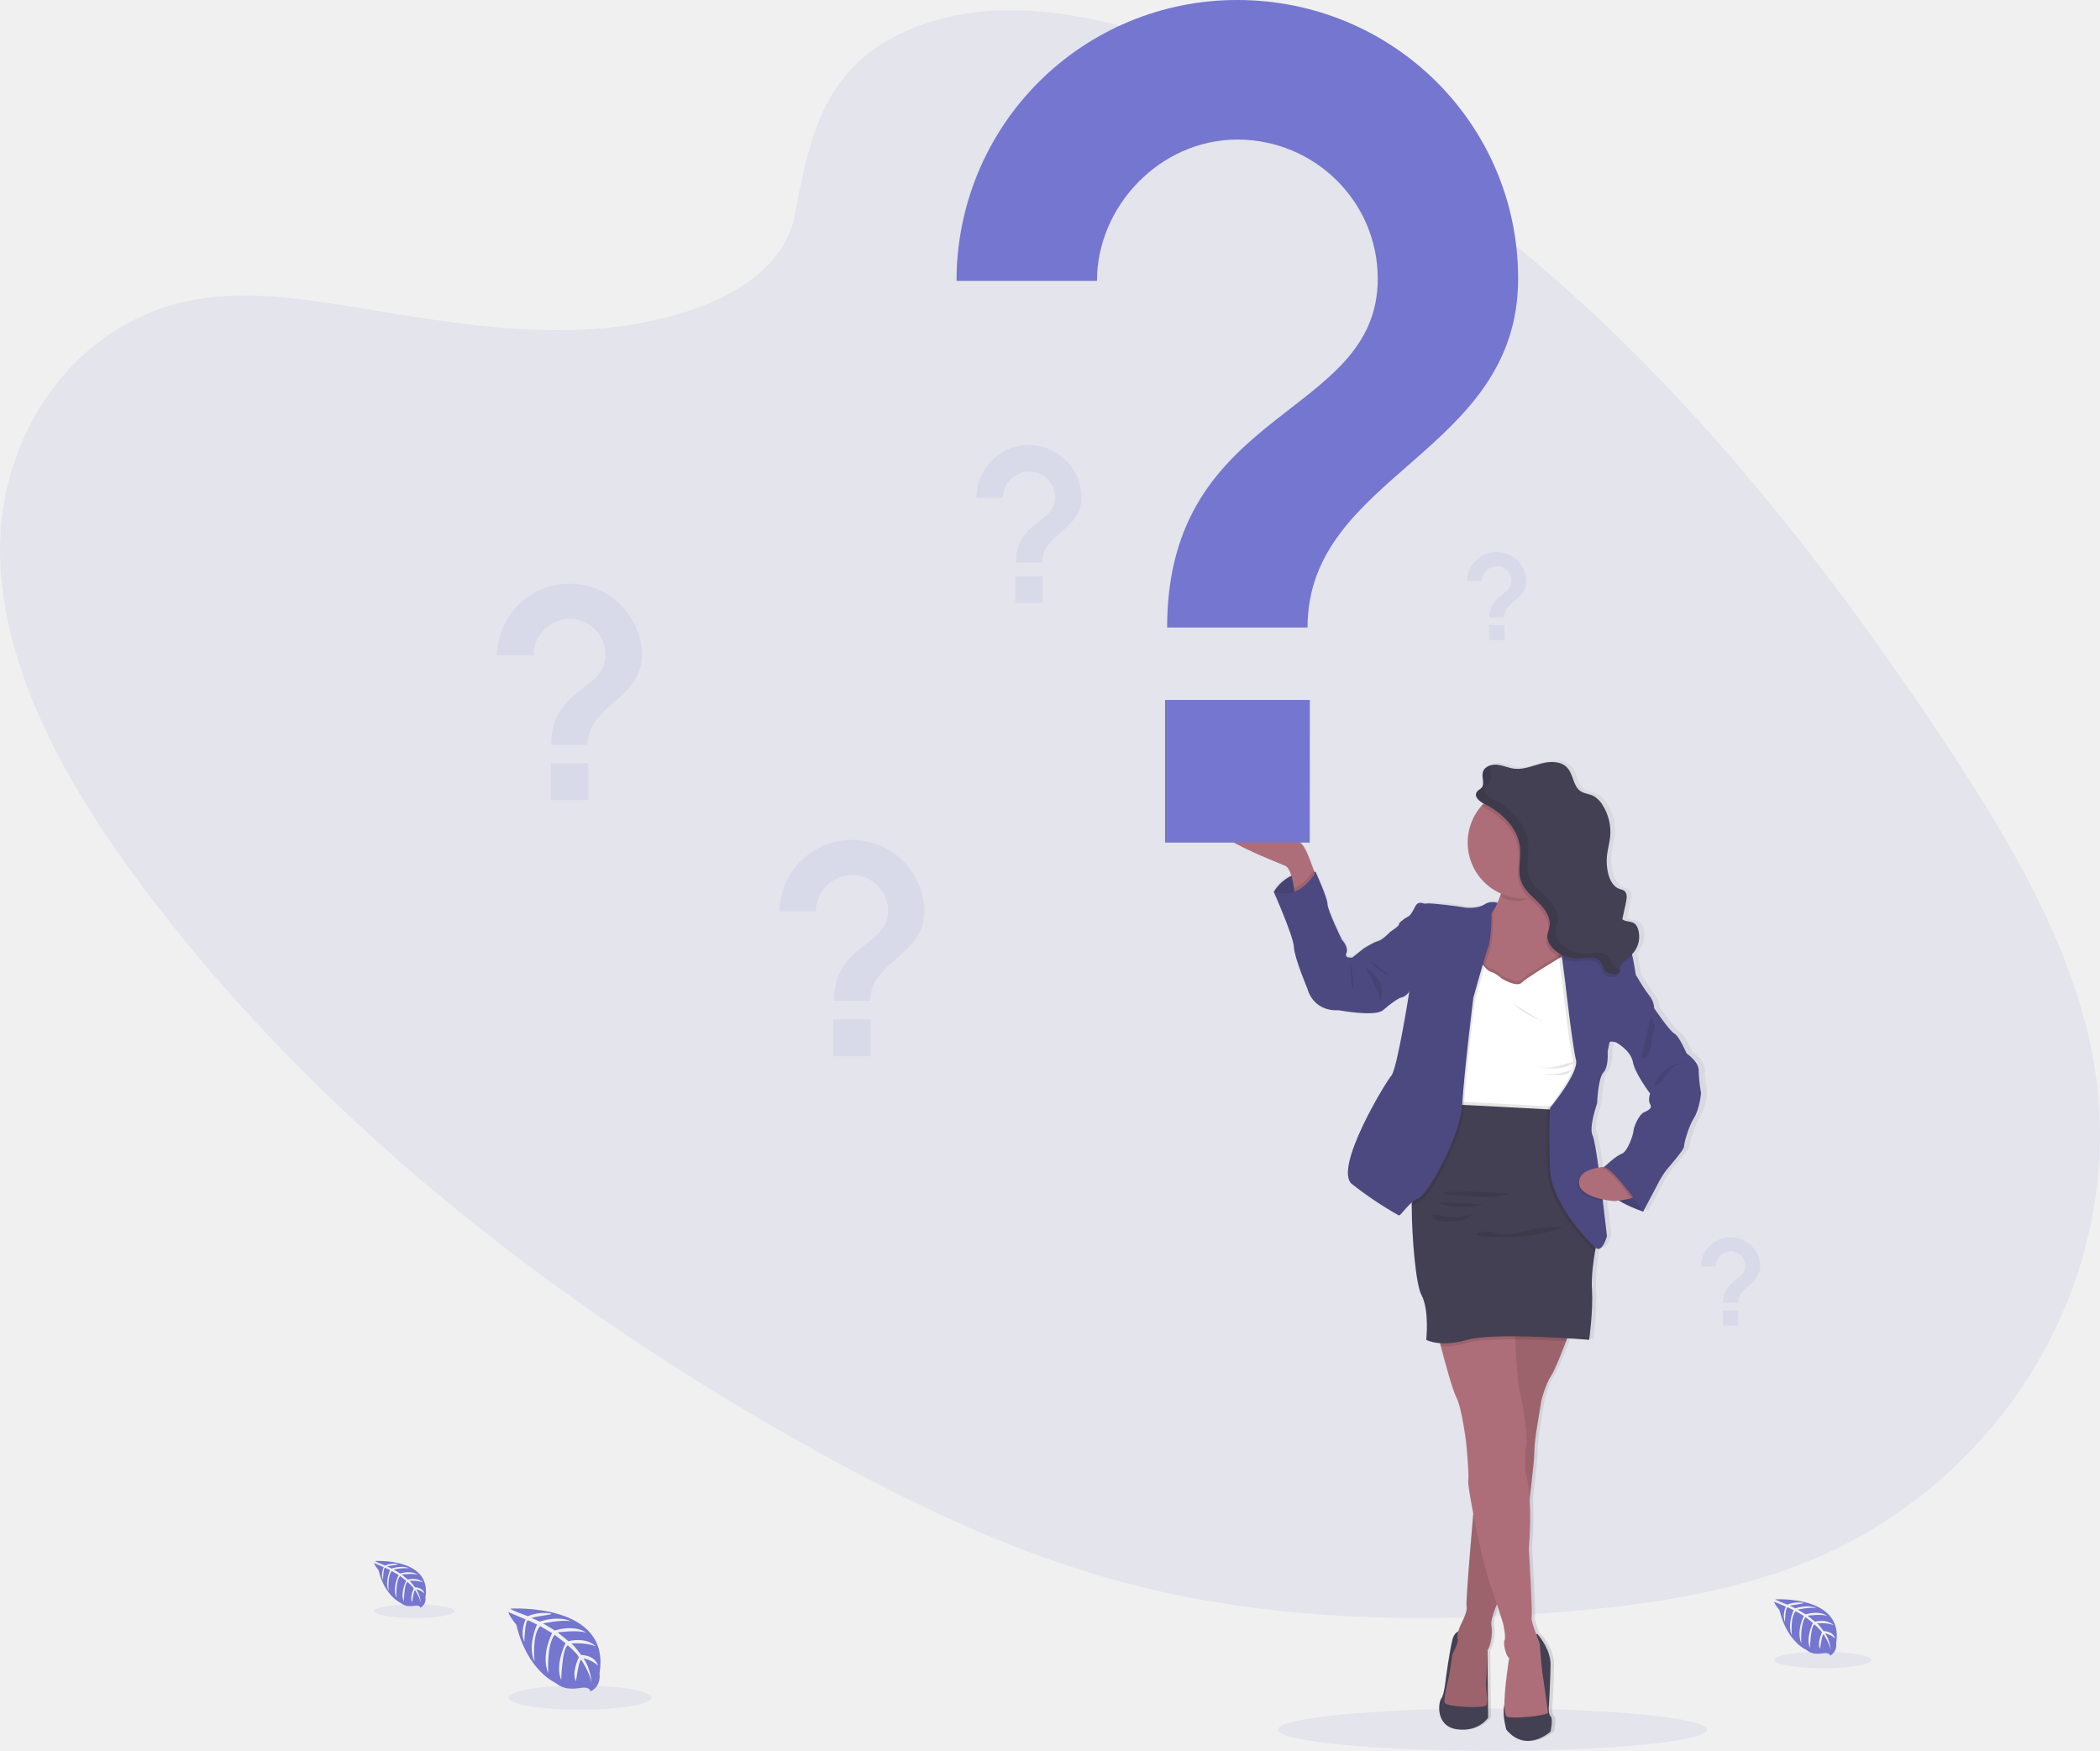
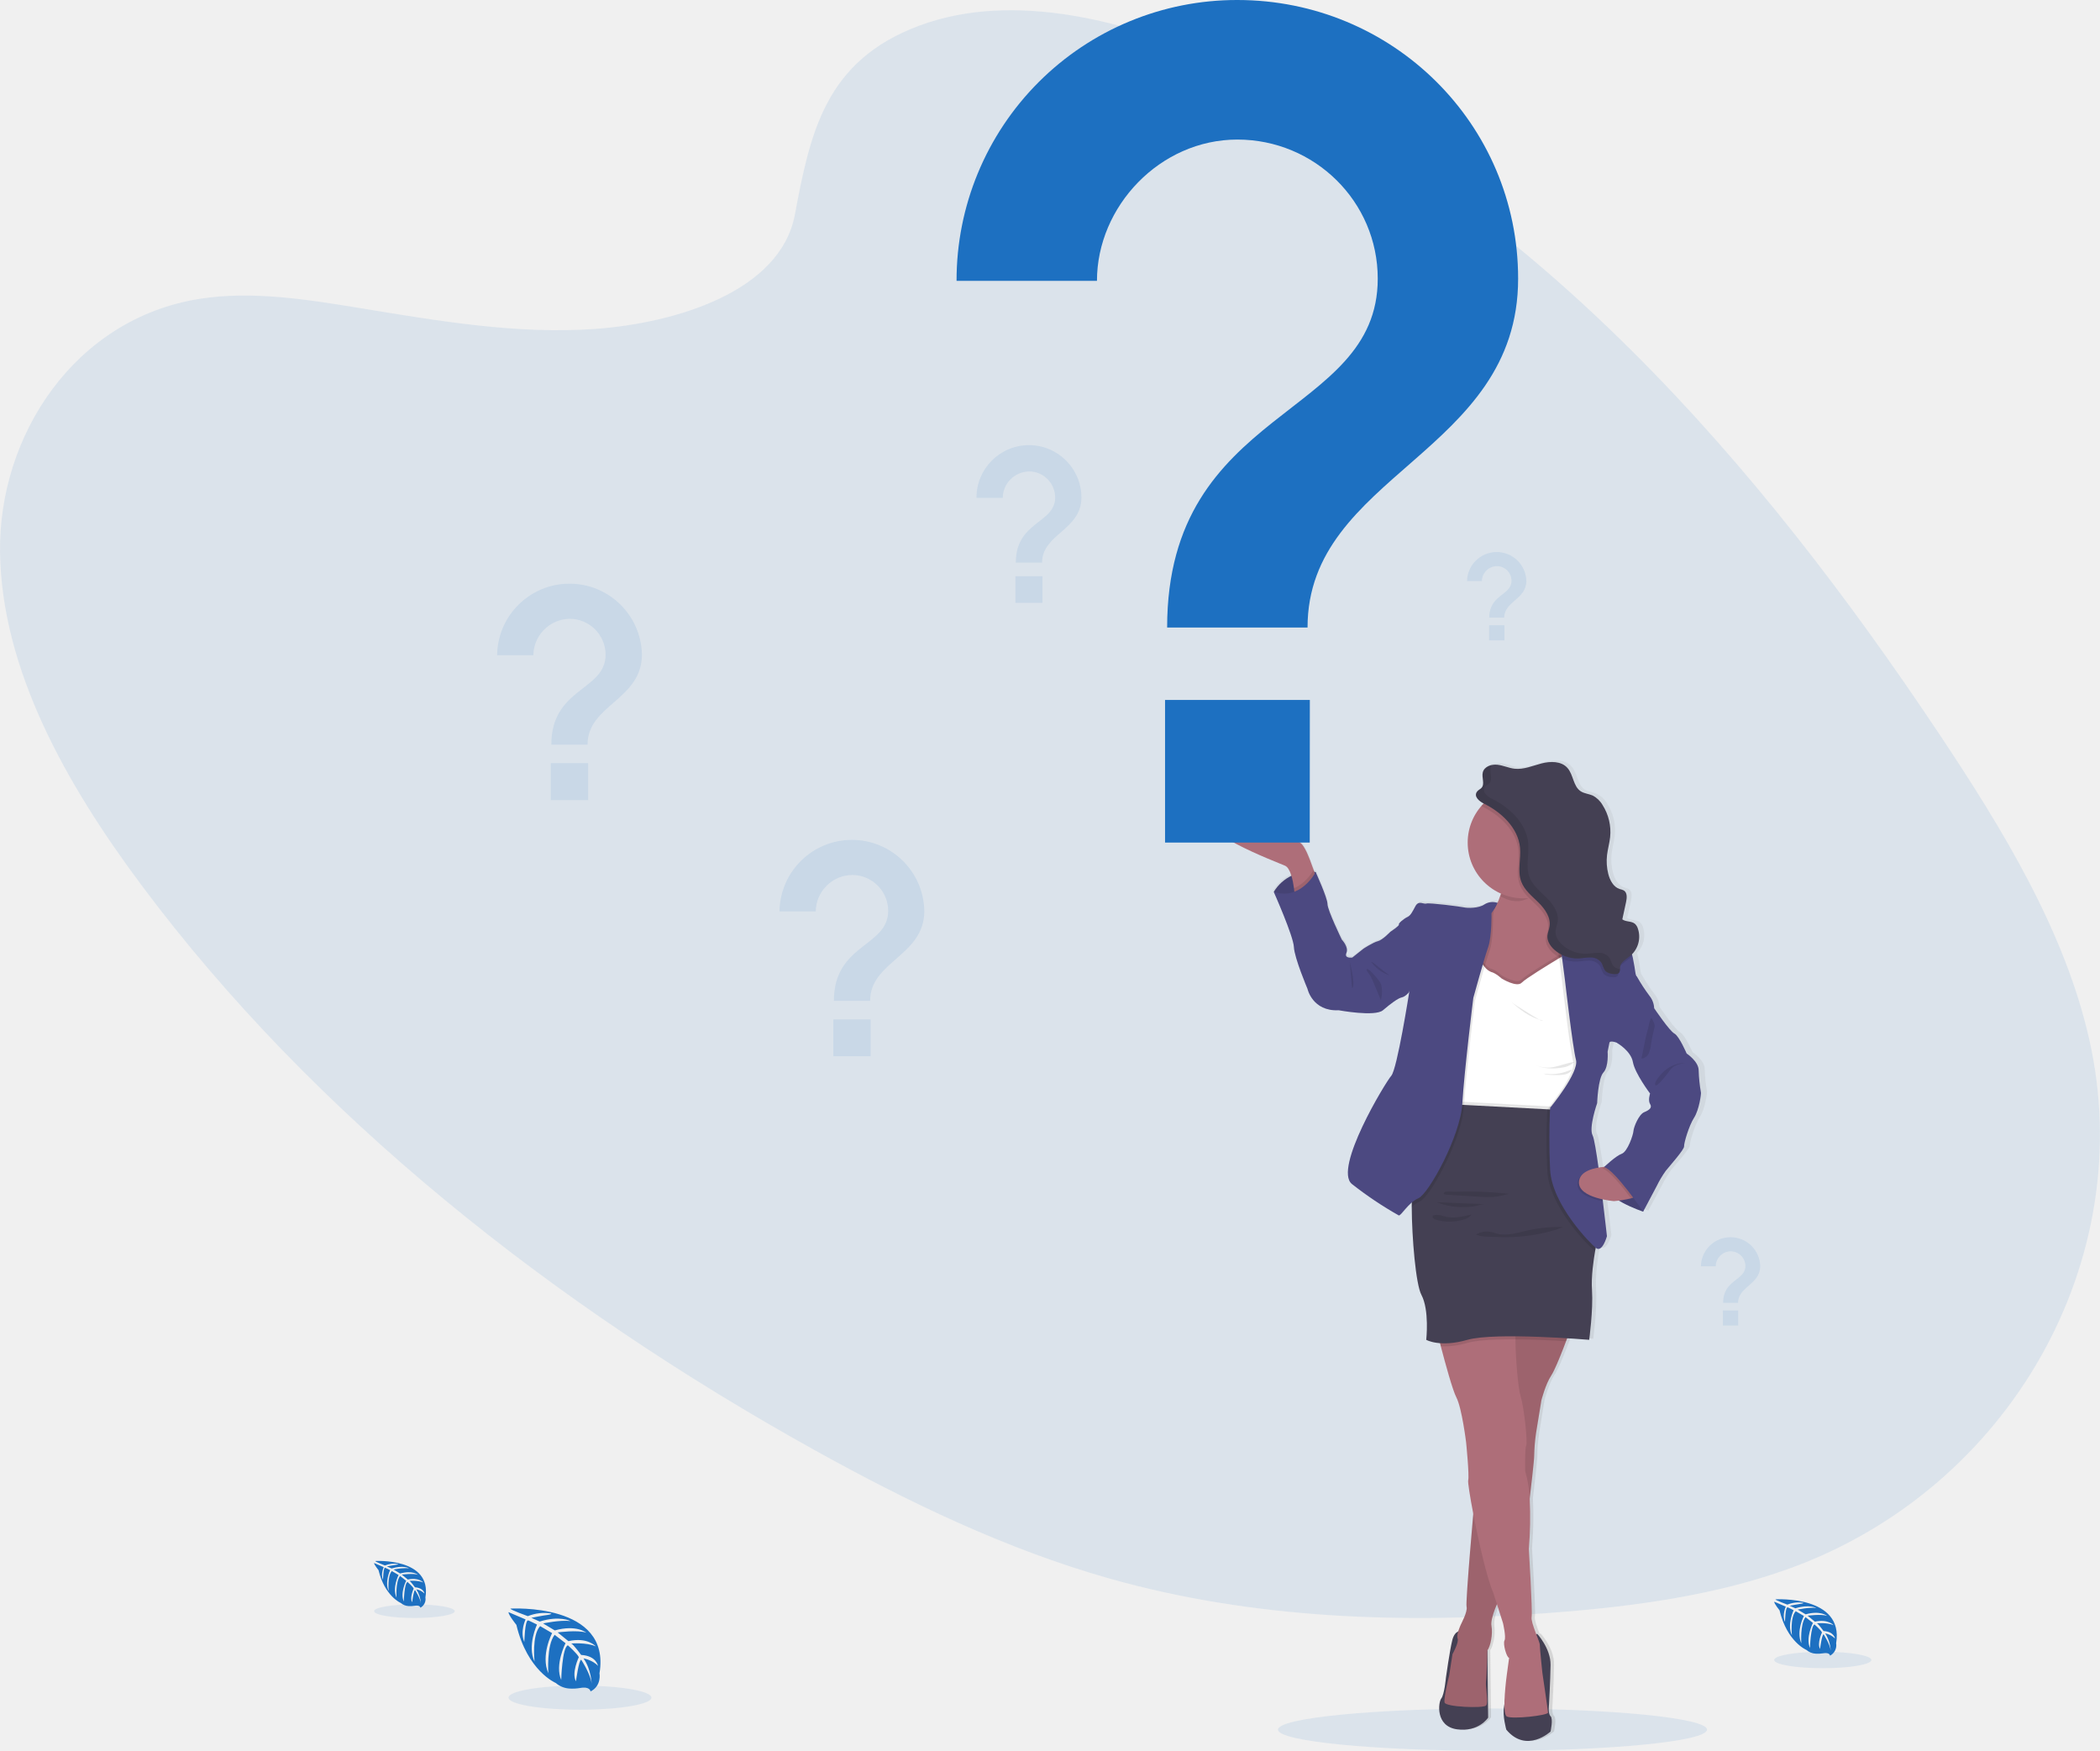
<svg xmlns="http://www.w3.org/2000/svg" id="869a981d-5394-490d-9104-6940aaebaf2b" data-name="Layer 1" width="1003.92" height="836.78" viewBox="0 0 1003.92 836.78">
  <defs>
    <linearGradient id="aaa84376-7da2-49a5-964f-b58018dda0eb" x1="795.24" y1="863.66" x2="795.24" y2="394.91" gradientUnits="userSpaceOnUse">
      <stop offset="0" stop-color="gray" stop-opacity="0.25" />
      <stop offset="0.54" stop-color="gray" stop-opacity="0.12" />
      <stop offset="1" stop-color="gray" stop-opacity="0.1" />
    </linearGradient>
  </defs>
-   <ellipse cx="713.5" cy="826.66" rx="102.56" ry="10.11" fill="#7476cf" opacity="0.1" />
-   <path d="M537.57,43.85c45.17-16.79,100.16-2.35,147.12,18.71C832.18,128.72,939.63,254.31,1025,382.26c30.91,46.33,60.27,94.7,71.89,146.42,23.66,105.27-38.05,214.25-143,252.44-35.69,13-74.9,18.33-114.17,21.3-69.83,5.29-142.13,3.19-211.4-16.4-49.4-14-96.13-36.52-140.95-61.4C362.2,655.1,247.89,564.82,165.58,454.54c-36.1-48.37-66.64-102.9-67.52-158.71s35.49-111.89,95.33-121.38c24.74-3.92,50.91.16,76.44,4.36,37.59,6.19,75.69,12.7,112.85,10C421.07,186,471,171,478,134.35,485.41,95,492.46,60.62,537.57,43.85Z" transform="translate(-98.04 -31.61)" fill="#7476cf" opacity="0.1" />
-   <path d="M342.06,800.42s48.26-2.91,42.57,30.91c0,0,1.13,6-4.29,8.69,0,0-.08-2.51-4.95-1.66a21.8,21.8,0,0,1-5.24.26,10.93,10.93,0,0,1-6.41-2.65h0s-13.57-5.6-18.84-27.78c0,0-3.91-4.83-3.75-6.08l8.14,3.48s-2.78,5.88-.59,10.76c0,0,.26-10.54,1.83-10.3.31.05,4.23,2,4.23,2s-4.79,10.23-1.18,17.67c0,0-1.37-12.61,2.67-16.93l5.74,3.35s-5.6,10.57-1.8,19.19c0,0-1-13.23,3-18.38l5.2,4s-5.26,10.42-2.05,17.58c0,0,.41-15.41,3.17-16.57,0,0,4.55,4,5.24,5.66,0,0-3.6,7.56-1.37,11.55,0,0,1.37-10.26,2.5-10.31,0,0,4.52,6.8,5,11.46,0,0-.2-6.93-3.91-12.11,0,0,4.38.75,6.94,3.59,0,0-.71-4.81-8.05-5.23,0,0-3.74-5.15-4.75-5.47,0,0,7.31-.61,11.74,1.36,0,0-3.9-4.54-13.08-2.48l-5.13-4.18s9.63-1.32,13.7.14c0,0-4.69-4-15.08-1.09l-5.58-3.34s8.2-1.77,13.09-1.13c0,0-5.16-2.78-14.73.23l-4-1.79s6-1.18,7.77-1.37,1.85-.67,1.85-.67a20.82,20.82,0,0,0-11.29,1.25S341.91,801,342.06,800.42Z" transform="translate(-98.04 -31.61)" fill="#7476cf" />
-   <ellipse cx="277.26" cy="811.36" rx="34.16" ry="5.77" fill="#7476cf" opacity="0.1" />
-   <path d="M277.41,777.67s27.21-1.64,24,17.43A4.63,4.63,0,0,1,299,800s-.05-1.41-2.79-.93a12.13,12.13,0,0,1-2.95.14,6.06,6.06,0,0,1-3.62-1.49h0S282,794.55,279,782.05c0,0-2.2-2.73-2.12-3.43l4.6,2s-1.57,3.32-.34,6.07c0,0,.15-5.95,1-5.81.18,0,2.39,1.15,2.39,1.15s-2.7,5.77-.66,10c0,0-.78-7.11,1.5-9.55l3.23,1.89s-3.15,6-1,10.82c0,0-.55-7.46,1.69-10.36l2.93,2.28s-3,5.87-1.15,9.91c0,0,.23-8.69,1.79-9.34,0,0,2.56,2.26,2.95,3.19,0,0-2,4.26-.77,6.51,0,0,.77-5.78,1.41-5.81,0,0,2.55,3.83,2.81,6.46a14,14,0,0,0-2.2-6.83,7.63,7.63,0,0,1,3.91,2s-.39-2.71-4.54-2.95c0,0-2.11-2.91-2.67-3.08,0,0,4.12-.35,6.62.76,0,0-2.2-2.56-7.38-1.4l-2.89-2.36s5.43-.74,7.73.08c0,0-2.65-2.26-8.51-.61l-3.14-1.89a28.57,28.57,0,0,1,7.37-.63s-2.9-1.57-8.3.13l-2.25-1s3.39-.67,4.38-.77,1.05-.38,1.05-.38a11.79,11.79,0,0,0-6.37.71S277.33,778,277.41,777.67Z" transform="translate(-98.04 -31.61)" fill="#7476cf" />
-   <ellipse cx="198.11" cy="770.04" rx="19.26" ry="3.26" fill="#7476cf" opacity="0.1" />
-   <path d="M946.82,796s32.85-2,29,21a5.64,5.64,0,0,1-2.92,5.92s-.06-1.71-3.37-1.13a14.81,14.81,0,0,1-3.57.17,7.35,7.35,0,0,1-4.36-1.8h0s-9.24-3.81-12.83-18.91c0,0-2.66-3.29-2.55-4.13l5.54,2.36s-1.89,4-.4,7.33c0,0,.18-7.18,1.24-7,.22,0,2.88,1.38,2.88,1.38s-3.26,7-.8,12c0,0-.93-8.58,1.82-11.52l3.9,2.27s-3.81,7.2-1.22,13.07c0,0-.67-9,2-12.51l3.54,2.76s-3.58,7.09-1.4,12c0,0,.29-10.48,2.17-11.28,0,0,3.09,2.73,3.56,3.85,0,0-2.45,5.15-.93,7.87,0,0,.93-7,1.7-7,0,0,3.08,4.63,3.4,7.8a16.81,16.81,0,0,0-2.65-8.24,9.29,9.29,0,0,1,4.72,2.44s-.48-3.27-5.49-3.56c0,0-2.54-3.51-3.22-3.72,0,0,5-.42,8,.92,0,0-2.66-3.08-8.91-1.68l-3.49-2.85s6.55-.9,9.33.09c0,0-3.2-2.73-10.27-.74l-3.8-2.27s5.58-1.2,8.91-.77c0,0-3.51-1.89-10,.16l-2.72-1.22s4.09-.81,5.29-.93,1.26-.46,1.26-.46a14.2,14.2,0,0,0-7.68.85S946.72,796.38,946.82,796Z" transform="translate(-98.04 -31.61)" fill="#7476cf" />
-   <ellipse cx="871.4" cy="793.36" rx="23.25" ry="3.93" fill="#7476cf" opacity="0.1" />
+   <ellipse cx="713.5" cy="826.66" rx="102.56" ry="10.11" fill="#1d70c1" opacity="0.1" />
+   <path d="M537.57,43.85c45.17-16.79,100.16-2.35,147.12,18.71C832.18,128.72,939.63,254.31,1025,382.26c30.91,46.33,60.27,94.7,71.89,146.42,23.66,105.27-38.05,214.25-143,252.44-35.69,13-74.9,18.33-114.17,21.3-69.83,5.29-142.13,3.19-211.4-16.4-49.4-14-96.13-36.52-140.95-61.4C362.2,655.1,247.89,564.82,165.58,454.54c-36.1-48.37-66.64-102.9-67.52-158.71s35.49-111.89,95.33-121.38c24.74-3.92,50.91.16,76.44,4.36,37.59,6.19,75.69,12.7,112.85,10C421.07,186,471,171,478,134.35,485.41,95,492.46,60.62,537.57,43.85Z" transform="translate(-98.04 -31.61)" fill="#1d70c1" opacity="0.1" />
+   <path d="M342.06,800.42s48.26-2.91,42.57,30.91c0,0,1.13,6-4.29,8.69,0,0-.08-2.51-4.95-1.66a21.8,21.8,0,0,1-5.24.26,10.93,10.93,0,0,1-6.41-2.65h0s-13.57-5.6-18.84-27.78c0,0-3.91-4.83-3.75-6.08l8.14,3.48s-2.78,5.88-.59,10.76c0,0,.26-10.54,1.83-10.3.31.05,4.23,2,4.23,2s-4.79,10.23-1.18,17.67c0,0-1.37-12.61,2.67-16.93l5.74,3.35s-5.6,10.57-1.8,19.19c0,0-1-13.23,3-18.38l5.2,4s-5.26,10.42-2.05,17.58c0,0,.41-15.41,3.17-16.57,0,0,4.55,4,5.24,5.66,0,0-3.6,7.56-1.37,11.55,0,0,1.37-10.26,2.5-10.31,0,0,4.52,6.8,5,11.46,0,0-.2-6.93-3.91-12.11,0,0,4.38.75,6.94,3.59,0,0-.71-4.81-8.05-5.23,0,0-3.74-5.15-4.75-5.47,0,0,7.31-.61,11.74,1.36,0,0-3.9-4.54-13.08-2.48l-5.13-4.18s9.63-1.32,13.7.14c0,0-4.69-4-15.08-1.09l-5.58-3.34s8.2-1.77,13.09-1.13c0,0-5.16-2.78-14.73.23l-4-1.79s6-1.18,7.77-1.37,1.85-.67,1.85-.67a20.82,20.82,0,0,0-11.29,1.25S341.91,801,342.06,800.42Z" transform="translate(-98.04 -31.61)" fill="#1d70c1" />
+   <ellipse cx="277.26" cy="811.36" rx="34.16" ry="5.77" fill="#1d70c1" opacity="0.1" />
+   <path d="M277.41,777.67s27.21-1.64,24,17.43A4.63,4.63,0,0,1,299,800s-.05-1.41-2.79-.93a12.13,12.13,0,0,1-2.95.14,6.06,6.06,0,0,1-3.62-1.49h0S282,794.55,279,782.05c0,0-2.2-2.73-2.12-3.43l4.6,2s-1.57,3.32-.34,6.07c0,0,.15-5.95,1-5.81.18,0,2.39,1.15,2.39,1.15s-2.7,5.77-.66,10c0,0-.78-7.11,1.5-9.55l3.23,1.89s-3.15,6-1,10.82c0,0-.55-7.46,1.69-10.36l2.93,2.28s-3,5.87-1.15,9.91c0,0,.23-8.69,1.79-9.34,0,0,2.56,2.26,2.95,3.19,0,0-2,4.26-.77,6.51,0,0,.77-5.78,1.41-5.81,0,0,2.55,3.83,2.81,6.46a14,14,0,0,0-2.2-6.83,7.63,7.63,0,0,1,3.91,2s-.39-2.71-4.54-2.95c0,0-2.11-2.91-2.67-3.08,0,0,4.12-.35,6.62.76,0,0-2.2-2.56-7.38-1.4l-2.89-2.36s5.43-.74,7.73.08c0,0-2.65-2.26-8.51-.61l-3.14-1.89a28.57,28.57,0,0,1,7.37-.63s-2.9-1.57-8.3.13l-2.25-1s3.39-.67,4.38-.77,1.05-.38,1.05-.38a11.79,11.79,0,0,0-6.37.71S277.33,778,277.41,777.67Z" transform="translate(-98.04 -31.61)" fill="#1d70c1" />
+   <ellipse cx="198.11" cy="770.04" rx="19.26" ry="3.26" fill="#1d70c1" opacity="0.1" />
+   <path d="M946.82,796s32.85-2,29,21a5.64,5.64,0,0,1-2.92,5.92s-.06-1.71-3.37-1.13a14.81,14.81,0,0,1-3.57.17,7.35,7.35,0,0,1-4.36-1.8h0s-9.24-3.81-12.83-18.91c0,0-2.66-3.29-2.55-4.13l5.54,2.36s-1.89,4-.4,7.33c0,0,.18-7.18,1.24-7,.22,0,2.88,1.38,2.88,1.38s-3.26,7-.8,12c0,0-.93-8.58,1.82-11.52l3.9,2.27s-3.81,7.2-1.22,13.07c0,0-.67-9,2-12.51l3.54,2.76s-3.58,7.09-1.4,12c0,0,.29-10.48,2.17-11.28,0,0,3.09,2.73,3.56,3.85,0,0-2.45,5.15-.93,7.87,0,0,.93-7,1.7-7,0,0,3.08,4.63,3.4,7.8a16.81,16.81,0,0,0-2.65-8.24,9.29,9.29,0,0,1,4.72,2.44s-.48-3.27-5.49-3.56c0,0-2.54-3.51-3.22-3.72,0,0,5-.42,8,.92,0,0-2.66-3.08-8.91-1.68l-3.49-2.85s6.55-.9,9.33.09c0,0-3.2-2.73-10.27-.74l-3.8-2.27s5.58-1.2,8.91-.77c0,0-3.51-1.89-10,.16l-2.72-1.22s4.09-.81,5.29-.93,1.26-.46,1.26-.46a14.2,14.2,0,0,0-7.68.85S946.72,796.38,946.82,796Z" transform="translate(-98.04 -31.61)" fill="#1d70c1" />
+   <ellipse cx="871.4" cy="793.36" rx="23.25" ry="3.93" fill="#1d70c1" opacity="0.1" />
  <path d="M914.09,553.23A71.34,71.34,0,0,1,913,542.57c0-4.29-5.83-8.09-5.83-8.09s-3.6-8.33-6-9.56-9.81-12.13-9.81-12.13a9.91,9.91,0,0,0-2.23-5.88,84.52,84.52,0,0,1-6.07-9.16,0,0,0,0,1,0,0c-1-1.22-.5-2.08-2-9.19-.08-.37-.17-.73-.28-1.07,0-.16-.1-.3-.16-.46a12,12,0,0,0,2.83-12.43,5,5,0,0,0-1.42-2.2c-1.69-1.38-4.39-.81-6.13-2.12l1.85-8.18c.44-2,.67-4.53-1.08-5.61a9.08,9.08,0,0,0-2.06-.69c-3-1-4.74-4.17-5.52-7.22a24.74,24.74,0,0,1-.6-9c.34-2.9,1.19-5.72,1.5-8.63a23.7,23.7,0,0,0-3.67-15.34,11.81,11.81,0,0,0-4.85-4.58c-1.85-.83-4-1-5.73-2-3.72-2.37-3.53-8-6.5-11.23s-8.23-3.22-12.56-2.11-8.64,3-13.08,2.53c-2.86-.32-5.54-1.62-8.41-1.92a8.86,8.86,0,0,0-2.46.11l0-.09c-2.12.38-4.07,1.56-4.57,3.57a5.45,5.45,0,0,0-.14,1.46c0,1.17.28,2.39.3,3.51a3.34,3.34,0,0,1-.81,2.47c-.57.61-1.41.93-2,1.56a2.5,2.5,0,0,0-.73,1.84c0,1.78,2.22,3.35,3.71,4.07l.06,0c-.4.4-.8.82-1.17,1.25a26.34,26.34,0,0,0-6.62,17.49A26.7,26.7,0,0,0,817,457.92l-.21.65a37.31,37.31,0,0,1-1.47,3.78,7.49,7.49,0,0,0-6.28.7c-2.86,2-8.45,1.84-9.94,1.47s-17-2.33-18.25-1.84-3.72-1.71-5.33,1.23-2.36,4.53-4,5.27-4.47,3.06-4.09,3.55-4.1,3.43-4.1,3.43-3.85,4-6.08,4.53-6.95,3.56-6.95,3.56l-5.47,4.28s-4.09.62-2.85-2.2-2.24-6.37-2.24-6.37-6.95-14.09-6.95-17-5.71-15.32-5.71-15.32l-.7-.07-.32-.91c-1.05-2.95-2.41-6.57-3.45-8.69-2-4.05-3.23-4.47-3.23-4.47s-24.08-18.08-39.72-12.57,28.55,21.93,32.52,23.65c1.39.6,2.39,2.54,3.09,4.81a20.58,20.58,0,0,0-8.55,7.69s9.56,21.19,9.81,26.46,6.58,20,6.58,20,2.36,10.91,15.14,10.29c0,0,17.63,3.24,21.48,0s7.32-5.78,9.19-6.15a7.25,7.25,0,0,0,3.47-2.45s-5.83,36.75-8.69,39.94S735.57,589.62,744.64,597A181.21,181.21,0,0,0,767.35,612c.77.38,3.08-3.47,6.38-6.2,0,.69,0,1.39,0,2.13.06,14.68,2,37,4.68,42,4,7.35,2.36,21.56,2.36,21.56a17,17,0,0,0,6.71,1.61c.12.48.26,1,.39,1.5,2.19,8.27,5.74,21.06,7.55,24.46,2.73,5.15,4.71,21.45,4.71,21.45s1.62,16,1,18.25c-.24.85.81,7.51,2.46,16h0c-1,11.49-2.9,33.64-3.22,41.65v0c0,.15,0,.3,0,.44v.14a2.44,2.44,0,0,1,0,.27c0,.18,0,.34,0,.49v0a7.48,7.48,0,0,0,.06,1.51,4.9,4.9,0,0,1-.17,2.28,39.82,39.82,0,0,1-2.69,6.42,30.57,30.57,0,0,0-1.2,3.1c-1,.44-2.22,1.51-2.9,4.12-1.24,4.78-3.1,18-3.1,18s-.75,8.09-2.23,9.93-3,13.35,7.57,14.82,15.14-5.6,15.14-5.6l-.37-32.08v-.06a4.86,4.86,0,0,0,.55-.87l0-.08c.07-.15.15-.31.22-.49l.09-.24.16-.39a.57.57,0,0,1,0-.14,21.2,21.2,0,0,0,.9-9.55l0-.16,0-.25c0-.08,0-.17,0-.25v-.5c0-.06,0-.13,0-.19q0-.32.06-.66s0-.08,0-.12l.06-.39,0-.17c0-.13,0-.26.08-.4a.44.44,0,0,1,0-.1c.1-.46.22-1,.35-1.44l0-.11.15-.48v0c.15-.51.32-1,.5-1.54l0-.1c0-.16.11-.32.17-.47l0-.06c.18-.49.37-1,.55-1.42l.05-.13.16-.4.05-.12.38-.89h0l2.93,9.05s1.62,6.74.75,8.33,1,8.21,2.23,8.33l-1.15,8.33a127.4,127.4,0,0,0-1.11,13.85c-.08.53-.16,1-.22,1.32-.8,4.27,1.12,10.89,1.12,10.89,9.8,11.59,21.48.9,21.48.9s1.36-6.13,0-7.35-.75-5.64-.75-5.64.62-10.91.74-18.87-6.51-15-6.51-15l-.37.33c-1.21-3.12-2.59-6.76-2.3-8.39.5-2.82-1.37-32.59-1.37-32.59a176.54,176.54,0,0,0,.44-24h0c.16-1.35.31-2.68.46-4,.75-6.4,1.36-11.87,1.6-14.74v0l0-.34c.06-.77.09-1.32.08-1.58,0-1,0-2.14.1-3.39.23-3.44.77-7.27.77-7.27l2.6-15.81s2-7.72,4.85-12l.34-.54v0c.11-.19.22-.4.34-.62l.05-.09c.11-.21.23-.43.34-.66l.05-.09c.4-.79.83-1.7,1.28-2.7,0-.08.07-.15.1-.23l.34-.76c0-.1.08-.2.13-.3s.21-.51.32-.76a2.88,2.88,0,0,0,.13-.31c.13-.3.27-.61.4-.93l.19-.46c.09-.23.19-.46.29-.69l.24-.61c.07-.15.13-.3.19-.45l.27-.69c0-.1.09-.21.13-.31.71-1.77,1.39-3.52,2-5.11h0c.19-.5.38-1,.55-1.44,6.36.39,10.68.74,10.68.74s2-14.33,1.36-23.76c-.42-6.44.78-14.54,1.57-19,.09-.49.17-.93.25-1.33l.17.14c3.11,2.45,5.34-5.64,5.34-5.64s-.84-7.55-2-16.7l-.12-.91a47,47,0,0,0,5.43.83s1-.09,2.37-.26A65.61,65.61,0,0,0,886,610.2L892.61,598a49.64,49.64,0,0,1,4.35-7.23c2-2.45,9.06-10.29,8.94-11.76s2.36-9.93,4.84-13.73S914.21,553.84,914.09,553.23Zm-27.56,9.31c-2.61,1.1-5.09,7.23-5.21,9.07s-2.86,9.92-5.71,10.9c-2.63.9-7.65,5.52-8.45,6.26-.82.07-1.75.18-2.72.34-1.09-7.73-2.17-14.13-2.86-15.42-2-3.68,2.19-15.44,2.19-15.44s.41-11.88,3-14.7,2-9.93,2-9.93.62-2.94.87-4.28,3.69,0,3.72,0h0s6.7,3.67,7.7,9.18,8.32,15.07,8.32,15.07-1.12,3.31,0,5S889.14,561.44,886.53,562.54Z" transform="translate(-98.04 -31.61)" fill="url(#aaa84376-7da2-49a5-964f-b58018dda0eb)" />
  <path d="M707,457.83A20,20,0,0,1,727,448.41v14.31h-8.69L711.51,461Z" transform="translate(-98.04 -31.61)" fill="#4c4981" />
  <path d="M707,457.83A20,20,0,0,1,727,448.41v14.31h-8.69L711.51,461Z" transform="translate(-98.04 -31.61)" opacity="0.1" />
  <path d="M727.65,452.2,717,459.66s-.09-1.49-.36-3.53c-.53-3.86-1.72-9.65-4.29-10.77-3.91-1.72-47.44-18.1-32-23.61s39.13,12.55,39.13,12.55,1.22.42,3.17,4.45c1,2.12,2.37,5.73,3.4,8.68C727,450.09,727.65,452.2,727.65,452.2Z" transform="translate(-98.04 -31.61)" fill="#ae6e79" />
  <polygon points="714.69 432.08 715.9 431.51 719.3 435.39 716.52 441.32 711.78 439.42 712.88 434.68 714.69 432.08" fill="#4c4981" />
  <path d="M796.62,811s-3.06-.36-4.28,4.41-3.06,18-3.06,18-.73,8.07-2.2,9.91-2.93,13.33,7.46,14.79,14.92-5.59,14.92-5.59l-.37-32.07Z" transform="translate(-98.04 -31.61)" fill="#444053" />
  <path d="M832.88,812.44s6.54,7,6.42,14.94-.74,18.83-.74,18.83-.6,4.41.74,5.63,0,7.34,0,7.34-11.5,10.67-21.16-.9c0,0-1.88-6.61-1.1-10.87S820,824,820,824Z" transform="translate(-98.04 -31.61)" fill="#444053" />
  <path d="M849.08,666.21s-6.6,18.46-9.42,22.74-4.76,12-4.76,12l-2.57,15.77a88,88,0,0,0-.86,10.64c.12,3.55-6.36,55.27-6.36,55.27l-10.27,13.09s-4.52,9.17-3.79,13-.49,9.91-2,11.74c0,0-.24,12-.61,14.67s1.35,10.28,0,11.62-19.32.74-19.81-1.47,2.2-12.84,2.2-12.84l1.59-10.27s3.18-5.62,2.45-7.46,1.34-6.11,1.46-6.48,3.43-6.36,2.82-8.68S803,747.89,803,747.89l12.59-88.41Z" transform="translate(-98.04 -31.61)" fill="#ae6e79" />
  <path d="M849.08,666.21s-1,2.78-2.37,6.43c-2.18,5.76-5.32,13.69-7.05,16.31-2.81,4.28-4.77,12-4.77,12l-2.57,15.78a88.68,88.68,0,0,0-.85,10.64c0,1.4-.94,10.33-2.14,20.62-1.85,15.73-4.22,34.65-4.22,34.65l-10.27,13.09s-.52,1-1.17,2.58c-1.29,3-3.11,7.87-2.62,10.38.73,3.79-.49,9.9-2,11.74,0,0-.25,12-.61,14.67s1.35,10.27,0,11.62-19.32.74-19.81-1.46,2.2-12.84,2.2-12.84l1.59-10.28s3.18-5.62,2.44-7.46,1.35-6.11,1.47-6.48,3.43-6.36,2.82-8.68c-.47-1.77,2-30.74,3.15-44.48.39-4.32.64-7.13.64-7.13l10.83-76.06.88-6.13.88-6.22Z" transform="translate(-98.04 -31.61)" opacity="0.1" />
  <path d="M838.08,850.12c.11,1.35-17.25,3.31-19.73,1.84s0-19.69,0-19.69l1.13-8.31c-1.21-.13-3.05-6.73-2.2-8.32s-.73-8.31-.73-8.31l-2.88-9-1.76-5.51c-2.86-6.31-7-24.31-9.57-37.75-1.62-8.44-2.65-15.09-2.42-15.94.61-2.2-1-18.22-1-18.22s-2-16.27-4.64-21.4c-1.79-3.4-5.28-16.17-7.44-24.41-1.1-4.23-1.86-7.27-1.86-7.27s18.48-1.55,29.69-2.09c5.15-.25,8.77-.28,8.35.14s-.53,2.66-.51,5.9c.05,8.39,1.22,23.15,2.46,27.12,1.71,5.5,3.42,22,2.69,23.6s-.49,12.23-.49,12.23A55,55,0,0,1,829.33,748a179.39,179.39,0,0,1-.42,23.89s1.83,29.72,1.34,32.53,3.91,11.62,3.91,13.33,1.22,13.33,1.22,13.33S838,848.78,838.08,850.12Z" transform="translate(-98.04 -31.61)" fill="#ae6e79" />
  <path d="M847.73,492.92l-2.1,2.27-1.37,1.48-8,8.6-20.67,2.33-11-2.94-2.72-.73s0-5.52.49-12.14c.7-8.49,2.37-18.8,6.36-21.61a15.89,15.89,0,0,0,4.65-5.89,33.18,33.18,0,0,0,2-4.94c.08-.22.14-.43.21-.65a55.22,55.22,0,0,0,1.94-9.07s2.64-1.46,6.31-3.16c9.57-4.47,26.1-10.64,20.35,3.16a54,54,0,0,0-2.16,6.2c-.09.31-.17.62-.24.92-1.92,7.68-.65,12.34.78,14.91h0a9.33,9.33,0,0,0,.83,1.27,6.67,6.67,0,0,0,1.39,1.41l2.38,15.11.2,1.25Z" transform="translate(-98.04 -31.61)" fill="#ae6e79" />
  <path d="M844.19,450.37c-1.09,2.62.53-2.14,0,0-4.36,3.1-14.63,11.93-20.4,11.93-3.9,0-5.07-.71-8.41-2.22a54.56,54.56,0,0,0,2.15-9.71S852.14,431.29,844.19,450.37Z" transform="translate(-98.04 -31.61)" opacity="0.1" />
  <path d="M853,434.3a26.68,26.68,0,0,1-23.87,26.51c-.92.09-1.85.15-2.79.15A26.66,26.66,0,1,1,853,434.3Z" transform="translate(-98.04 -31.61)" fill="#ae6e79" />
  <path d="M856.79,552.48l-3.8,9.91s-3.09.13-7.91.28c-16.27.52-52.12,1.18-53.72-3a10.63,10.63,0,0,1-.56-3.29c-.21-6.37,2.76-16.15,2.76-16.15s1.71-19.57,1.71-20.42-1.47-14.56-1.47-14.56l2.94-11,8.19-5.75s3.67,5.63,5.87,6.11,5.14,3.19,5.14,3.19,7.21,4.4,9.54,1.95,20.42-13.21,20.42-13.21l9.54,10.52Z" transform="translate(-98.04 -31.61)" opacity="0.1" />
  <path d="M856.79,554l-3.8,9.9s-3.09.14-7.91.29h-.47c-2.08.07-4.46.14-7,.19-12.93.3-30.74.38-40.05-1-3.5-.5-5.79-1.22-6.17-2.2a8.83,8.83,0,0,1-.44-1.82c-.06-.46-.1-1-.12-1.47-.21-6.37,2.76-16.15,2.76-16.15s1.71-19.57,1.71-20.42-1.47-14.56-1.47-14.56l2.94-11,5.63-3.94,2.56-1.8a38.37,38.37,0,0,0,2.81,3.7,7.48,7.48,0,0,0,3.06,2.41c2.21.49,5.14,3.19,5.14,3.19s7.21,4.4,9.54,1.95c1.77-1.87,12.77-8.6,17.85-11.67,1.56-.95,2.57-1.54,2.57-1.54l1.28,1.42,8.26,9.1Z" transform="translate(-98.04 -31.61)" fill="#fff" />
  <path d="M727.65,452.2,717,459.66s-.09-1.49-.36-3.53c5.26-2.22,8.46-7.13,9.38-8.7C727,450.09,727.65,452.2,727.65,452.2Z" transform="translate(-98.04 -31.61)" opacity="0.1" />
  <path d="M765.07,477.52l-2.32-.62s-3.8,4-6,4.53-6.84,3.54-6.84,3.54l-5.39,4.28s-4,.62-2.81-2.2-2.2-6.36-2.2-6.36-6.85-14.06-6.85-17S727,448.41,727,448.41s-7.1,13.82-20.06,9.42c0,0,9.42,21.15,9.66,26.41s6.48,19.93,6.48,19.93,2.33,10.89,14.92,10.28c0,0,17.37,3.23,21.16,0s7.21-5.77,9-6.14,3.42-2.44,3.42-2.44V491.33Z" transform="translate(-98.04 -31.61)" fill="#4c4981" />
  <path d="M743.3,491.33s3.06,11.38,1.1,12.6Z" transform="translate(-98.04 -31.61)" opacity="0.1" />
  <path d="M845.08,564.14c-16.27.52-52.12,1.17-53.72-3a10.63,10.63,0,0,1-.56-3.29l53.15,2.8Z" transform="translate(-98.04 -31.61)" opacity="0.1" />
  <path d="M849.08,666.21s-1,2.78-2.37,6.43c-6.75-.41-15.69-.84-24.18-.9-3,0-5.94,0-8.72.1-5.9.18-11,.66-14.25,1.58a37.79,37.79,0,0,1-12.7,1.64c-1.1-4.23-1.86-7.27-1.86-7.27s18.48-1.55,29.69-2.09l.88-6.22Z" transform="translate(-98.04 -31.61)" opacity="0.1" />
  <path d="M863.39,621.45l-2.08,4.4s-.29,1.31-.66,3.39c-.78,4.48-2,12.56-1.54,19,.61,9.42-1.35,23.72-1.35,23.72s-45-3.79-58.2,0-19.7,0-19.7,0,1.6-14.18-2.32-21.52c-2.67-5-4.55-27.32-4.61-42,0-6.77.34-11.9,1.19-12.94,2.69-3.3,14.18-36.32,14.18-36.32l2.62.14,7,.37,39.8,2.1,6.25.33.66,2Z" transform="translate(-98.04 -31.61)" fill="#444053" />
  <path d="M883.2,606.77l.37,3.92s-19.71-6.42-18.71-14.31,0-7,0-7l15.84,1.34Z" transform="translate(-98.04 -31.61)" fill="#4c4981" />
  <path d="M883.2,606.77l.37,3.92s-19.71-6.42-18.71-14.31,0-7,0-7l15.84,1.34Z" transform="translate(-98.04 -31.61)" opacity="0.1" />
  <path d="M756.45,494.49a17.56,17.56,0,0,0,6.94,3.61,4.52,4.52,0,0,1-2-1c-1.41-1-2.75-2.09-4.11-3.15-1.1-.86-2.47-2.29-3.82-2.64A21.06,21.06,0,0,0,756.45,494.49Z" transform="translate(-98.04 -31.61)" opacity="0.1" />
  <path d="M756.75,499.64a8.83,8.83,0,0,1,1.52,2.41,14.57,14.57,0,0,1-.11,7.57L755,502c-.55-1.3-1.1-2.6-1.76-3.84-.29-.53-2.11-2.74-1.9-3.2C751.9,493.66,756.16,498.91,756.75,499.64Z" transform="translate(-98.04 -31.61)" opacity="0.1" />
  <path d="M844.92,541.84a10.18,10.18,0,0,0,5.75-2.69c-3.25.41-6.33,1.69-9.53,2.36a14.16,14.16,0,0,1-8.88-.82C835.94,542.49,841,542.55,844.92,541.84Z" transform="translate(-98.04 -31.61)" opacity="0.1" />
  <path d="M835.73,519.45a2.23,2.23,0,0,1-1.65-.41q-3.66-2.1-7.22-4.38c-2.31-1.49-5.1-3-7.07-4.88C824.64,514.16,829.16,517.86,835.73,519.45Z" transform="translate(-98.04 -31.61)" opacity="0.1" />
  <path d="M842.51,545.39a15.22,15.22,0,0,0,3.82-.31,5.12,5.12,0,0,0,3.14-2.06,1.8,1.8,0,0,0-1.33.21,22.44,22.44,0,0,1-12.28,1.47C837.85,545.55,840.4,545.38,842.51,545.39Z" transform="translate(-98.04 -31.61)" opacity="0.1" />
  <path d="M819.35,602.17a40.11,40.11,0,0,1-7.81,1.53,47.19,47.19,0,0,1-6.18-.12l-10-.63-5-.32c-.59,0-3,0-1.81-1.19.6-.58,3.94-.21,4.8-.24q2.49-.08,5-.09c3.31,0,6.63,0,9.94.2C812,601.49,815.65,601.77,819.35,602.17Z" transform="translate(-98.04 -31.61)" opacity="0.1" />
  <path d="M807.76,607.12c-1.7-.07-3.89.94-5.64,1.16a37.53,37.53,0,0,1-5.9.23,32.9,32.9,0,0,1-11.37-2.32C792.48,606.58,800.13,606.81,807.76,607.12Z" transform="translate(-98.04 -31.61)" opacity="0.1" />
  <path d="M786.34,612.36a16.35,16.35,0,0,1,2.18.6c4.22,1.2,8.71.14,13-.92-1.07,1.61-3,2.3-4.93,2.74a22.86,22.86,0,0,1-9.6.35c-1-.2-3.51-.56-4-1.6C782.17,612,785.4,612.21,786.34,612.36Z" transform="translate(-98.04 -31.61)" opacity="0.1" />
  <path d="M810,620.25a32.61,32.61,0,0,1,3.74,1c4.75,1.18,9.68-.44,14.45-1.53a67.27,67.27,0,0,1,17.49-1.62c-1.05,0-2.72.92-3.75,1.23-1.35.41-2.72.79-4.09,1.13-2.69.66-5.42,1.2-8.17,1.59a84,84,0,0,1-16.77.73c-2.56-.14-7,.12-9.19-1.17A10.13,10.13,0,0,1,810,620.25Z" transform="translate(-98.04 -31.61)" opacity="0.1" />
  <path d="M811.79,469.43s.24,11.26-1.59,16.4c-.58,1.6-1.48,4.55-2.46,7.86-1.07,3.67-2.24,7.78-3.14,11s-1.5,5.38-1.5,5.38-4.13,33.64-5.2,49.67c0,.28,0,.57-.06.84-.06.9-.16,1.84-.31,2.81-2.38,15.92-16.11,40.47-20.72,42.43a13.72,13.72,0,0,0-3.88,2.67c0-6.77.34-11.9,1.19-12.94,2.69-3.3,14.18-36.32,14.18-36.32l2.62.14c-.06-.46-.1-1-.12-1.47-.21-6.37,2.76-16.15,2.76-16.15s1.71-19.57,1.71-20.42-1.47-14.56-1.47-14.56l2.94-11,5.63-3.94c.7-8.49,2.37-18.8,6.36-21.61a15.89,15.89,0,0,0,4.65-5.89c.79.11-.65-.59-.65-.59Z" transform="translate(-98.04 -31.61)" opacity="0.1" />
  <path d="M813.94,463.12a7.28,7.28,0,0,0-6.19.7c-2.82,2-8.32,1.83-9.79,1.47s-16.75-2.33-18-1.84-3.67-1.71-5.26,1.23-2.32,4.52-3.91,5.25-4.41,3.06-4,3.55-4,3.42-4,3.42l8.92,29s-5.75,36.68-8.56,39.86-27.76,44.39-18.83,51.73a177.72,177.72,0,0,0,22.38,15c1,.49,4.52-6.11,9.41-8.19s20.06-29.6,21-45.25,5.26-50.5,5.26-50.5,5.26-19.08,7.09-24.22,1.59-16.4,1.59-16.4Z" transform="translate(-98.04 -31.61)" fill="#4c4981" />
  <path d="M863.39,621.45l-2.08,4.4s-.29,1.31-.66,3.39a1.87,1.87,0,0,1-1-.45c-3.06-2.45-21-20.91-21.89-37.3-.63-12.09-.33-22.51-.13-27.15.06-1.46.12-2.34.12-2.53v0s13.94-16.88,12.35-22.86-5.26-38-5.26-38l-.54-4.2-.93-7.1-2.22-17.18,2.3.54a6.67,6.67,0,0,0,1.39,1.41l2.38,15.11,8.26,9.1,1.35,55.4-3.8,9.9s-3.09.14-7.91.29h-.47Z" transform="translate(-98.04 -31.61)" opacity="0.1" />
  <path d="M871.09,530s-3.42-1.35-3.66,0-.86,4.27-.86,4.27.61,7.1-2,9.91-3,14.67-3,14.67-4.12,11.74-2.17,15.41c.71,1.33,1.81,8,2.91,16,.7,5,1.39,10.49,2,15.51,1.11,9.12,1.94,16.67,1.94,16.67s-2.21,8.07-5.27,5.62-21-20.91-21.88-37.3c-.6-11.51-.36-21.51-.16-26.44.08-2.09.16-3.27.16-3.27s13.94-16.88,12.35-22.87-5.26-38-5.26-38l-.64-4.95-.69-5.32-.16-1.17-2.21-17h0c.39.09,14.11,3.19,15.92,5s13,4.4,13,4.4a9.78,9.78,0,0,1,6.94,7.12c.11.34.19.7.27,1.07,1.47,7.1,1,7.95,2,9.18S871.09,530,871.09,530Z" transform="translate(-98.04 -31.61)" fill="#4c4981" />
  <path d="M864.39,605.76c-5-1-12.42-3.31-12.25-8.41.15-4.77,5.89-6.49,10.24-7.1C863.08,595.23,863.77,600.74,864.39,605.76Z" transform="translate(-98.04 -31.61)" opacity="0.1" />
  <path d="M879.9,603.22c-.2.43-1,.8-2.14,1.13a57.67,57.67,0,0,1-8.13,1.33s-17-1.35-16.76-9.06c.18-5.53,7.86-7,12.17-7.33a28,28,0,0,1,2.87-.12S880.63,601.64,879.9,603.22Z" transform="translate(-98.04 -31.61)" fill="#ae6e79" />
  <path d="M879.9,603.22c-.2.43-1,.8-2.14,1.13-4.43-5.93-10.61-13.54-13.64-14.21l.92-.85a28,28,0,0,1,2.87-.12S880.63,601.64,879.9,603.22Z" transform="translate(-98.04 -31.61)" opacity="0.1" />
  <path d="M875.62,497.69l5,.74a86.89,86.89,0,0,0,6,9.17,10,10,0,0,1,2.2,5.87s7.34,10.88,9.66,12.1,5.87,9.54,5.87,9.54,5.75,3.79,5.75,8.07a71.89,71.89,0,0,0,1.1,10.64c.13.61-.85,8.2-3.3,12S903,578,903.13,579.5s-6.85,9.3-8.8,11.74a49.72,49.72,0,0,0-4.28,7.22l-6.48,12.23s-13.7-20.18-18.71-21.28c0,0,5.62-5.38,8.43-6.36s5.51-9,5.63-10.88,2.57-7.95,5.13-9,3.92-2.2,2.82-3.92,0-5,0-5-7.22-9.54-8.2-15-7.58-9.17-7.58-9.17l-3.79-9.3Z" transform="translate(-98.04 -31.61)" fill="#4c4981" />
  <path d="M893.81,543.34a15.87,15.87,0,0,1,9.87-3.74c-2.32.4-4.76.91-6.46,2.53a15.24,15.24,0,0,0-1.79,2.28c-.58.83-5.3,6.83-6,5.88C888.26,548.9,892.86,544.15,893.81,543.34Z" transform="translate(-98.04 -31.61)" opacity="0.1" />
  <path d="M882.73,537.55a4.23,4.23,0,0,0,3.49-2.47,13.85,13.85,0,0,0,1.09-4.34,64.76,64.76,0,0,1,1.51-7.43,3.44,3.44,0,0,0-.21-3,10.15,10.15,0,0,0-1.08-2.22c-.9,1-1.16,3.33-1.53,4.67-.46,1.66-.88,3.33-1.28,5C884.51,528.56,882.85,537.55,882.73,537.55Z" transform="translate(-98.04 -31.61)" opacity="0.1" />
  <path d="M878.4,488.18a10.3,10.3,0,0,1-1.69,1.74c-2,1.59-4.65,2.93-4.9,5.44a5.85,5.85,0,0,1-.3,2.41c-.64,1.1-2.21,1-3.46.79a6,6,0,0,1-2.93-1.08c-1.31-1.12-1.43-3.12-2.43-4.53a6.17,6.17,0,0,0-5-2.21c-1.87-.06-3.73.36-5.6.44a15.39,15.39,0,0,1-3.59-.24,11.36,11.36,0,0,1-1.16-.24,14.92,14.92,0,0,1-2.44-.83,10.74,10.74,0,0,1-1.19-.56,15.8,15.8,0,0,1-3.45-2.4c-1.83-1.68-3.35-4-3.2-6.49.09-1.53.78-2.94,1-4.45.75-4.32-2.12-8.4-5.23-11.49-1.24-1.23-2.56-2.42-3.8-3.67a18.29,18.29,0,0,1-4.47-6.38,19,19,0,0,1-.8-8,55.19,55.19,0,0,0,.23-8.22c-.92-9.72-9.22-17.17-17.52-21.22l-.37-.19a26.65,26.65,0,1,1,35.85,39c-.09.31-.17.62-.24.92-1.92,7.68-.65,12.34.78,14.91h0c.39.09,14.11,3.19,15.92,5s13,4.4,13,4.4A9.78,9.78,0,0,1,878.4,488.18Z" transform="translate(-98.04 -31.61)" opacity="0.1" />
  <path d="M804.34,409.75c.55-.63,1.38-.95,1.94-1.56,1.73-1.88,0-4.95.63-7.43.68-2.75,4.06-3.95,6.88-3.66s5.46,1.59,8.28,1.91c4.38.49,8.62-1.41,12.89-2.52s9.43-1.17,12.37,2.1,2.74,8.84,6.4,11.21c1.69,1.09,3.82,1.21,5.65,2a11.61,11.61,0,0,1,4.78,4.57,23.94,23.94,0,0,1,3.62,15.31c-.31,2.9-1.15,5.72-1.49,8.62a25.1,25.1,0,0,0,.6,9c.77,3,2.44,6.24,5.43,7.2a9.16,9.16,0,0,1,2,.69c1.73,1.08,1.5,3.62,1.06,5.6L873.6,471c1.71,1.3,4.37.74,6,2.11a5,5,0,0,1,1.4,2.2,12,12,0,0,1-3.59,13.14c-2,1.59-4.65,2.93-4.9,5.43a5.64,5.64,0,0,1-.3,2.41c-.63,1.1-2.21,1-3.46.79a6,6,0,0,1-2.92-1.08c-1.32-1.12-1.43-3.12-2.43-4.53a6.19,6.19,0,0,0-5-2.21c-1.88-.06-3.73.36-5.61.45A16.58,16.58,0,0,1,841,485.45c-1.84-1.69-3.35-4-3.21-6.5.09-1.52.78-2.94,1-4.45.74-4.31-2.12-8.4-5.23-11.49s-6.76-5.94-8.28-10.05c-1.9-5.09-.06-10.77-.57-16.17-.92-9.73-9.21-17.17-17.52-21.23C805.34,414.61,802.19,412.2,804.34,409.75Z" transform="translate(-98.04 -31.61)" fill="#444053" />
  <path d="M869.74,493.73c-1.32-1.13-1.43-3.12-2.43-4.53a6.21,6.21,0,0,0-5-2.22c-1.88-.06-3.74.36-5.61.45a16.53,16.53,0,0,1-11.83-4.27c-1.84-1.68-3.34-4-3.2-6.49.09-1.53.78-2.95,1-4.45.75-4.32-2.12-8.41-5.23-11.5s-6.75-5.94-8.28-10.05c-1.89-5.08,0-10.76-.56-16.17-.93-9.73-9.22-17.17-17.52-21.23-1.94-.95-5.09-3.36-2.94-5.81.54-.63,1.37-.95,1.93-1.56,1.73-1.87,0-4.95.64-7.42a4.08,4.08,0,0,1,.63-1.37c-2.09.39-4,1.57-4.51,3.57-.61,2.48,1.1,5.55-.63,7.43-.56.61-1.39.93-1.94,1.55-2.15,2.45,1,4.87,2.94,5.81,8.31,4.06,16.6,11.51,17.52,21.23.51,5.41-1.33,11.09.57,16.18,1.52,4.1,5.17,7,8.28,10.05s6,7.17,5.23,11.49a38.3,38.3,0,0,0-1,4.45c-.14,2.49,1.37,4.81,3.21,6.49a16.49,16.49,0,0,0,11.82,4.27c1.88-.09,3.73-.5,5.61-.45a6.22,6.22,0,0,1,5,2.22c1,1.41,1.11,3.41,2.43,4.53a6,6,0,0,0,2.92,1.07c1.25.23,2.83.31,3.46-.78a2.7,2.7,0,0,0,.28-1.44A5.75,5.75,0,0,1,869.74,493.73Z" transform="translate(-98.04 -31.61)" opacity="0.1" />
-   <path d="M724.17,434.3H655V366.14h69.22Zm-1-102.77H656c0-105.92,100.68-99.73,100.68-166.74,0-36.91-30.21-66.48-67.12-66.48s-67.11,31.88-67.11,67.53H555.33A134,134,0,0,1,689.56,31.61c74.14,0,134.23,59.15,134.23,133.18C823.79,248.58,723.12,258.12,723.12,331.53Z" transform="translate(-98.04 -31.61)" fill="#7476cf" />
-   <path d="M379.18,414H361.34V396.38h17.84Zm-.27-26.5h-17.3c0-27.3,25.95-25.71,25.95-43a17.22,17.22,0,0,0-17.3-17.15A17.67,17.67,0,0,0,353,344.75h-17.3a34.61,34.61,0,0,1,69.21-.27C404.86,366.08,378.91,368.54,378.91,387.46Z" transform="translate(-98.04 -31.61)" fill="#7476cf" opacity="0.1" />
-   <path d="M514.26,536.41H496.42V518.84h17.84ZM514,509.92h-17.3c0-27.31,25.95-25.71,25.95-43a17.21,17.21,0,0,0-17.3-17.14A17.67,17.67,0,0,0,488,467.2h-17.3a34.61,34.61,0,0,1,69.21-.27C539.94,488.53,514,491,514,509.92Z" transform="translate(-98.04 -31.61)" fill="#7476cf" opacity="0.1" />
-   <path d="M596.4,319.71H583.47V307H596.4Zm-.19-19.21H583.67c0-19.78,18.81-18.63,18.81-31.15a12.48,12.48,0,0,0-12.54-12.42,12.8,12.8,0,0,0-12.54,12.62H564.86a25.08,25.08,0,0,1,50.16-.2C615,285,596.21,286.79,596.21,300.5Z" transform="translate(-98.04 -31.61)" fill="#7476cf" opacity="0.1" />
-   <path d="M817.24,337.65h-7.31v-7.2h7.31Zm-.11-10.85H810c0-11.18,10.63-10.53,10.63-17.61a7,7,0,0,0-7.08-7,7.24,7.24,0,0,0-7.09,7.13h-7.09a14.18,14.18,0,0,1,28.35-.11C827.76,318,817.13,319.05,817.13,326.8Z" transform="translate(-98.04 -31.61)" fill="#7476cf" opacity="0.1" />
-   <path d="M929,665.12h-7.31v-7.2H929Zm-.11-10.85h-7.09c0-11.19,10.64-10.53,10.64-17.61a7.05,7.05,0,0,0-7.09-7,7.23,7.23,0,0,0-7.09,7.13h-7.09a14.18,14.18,0,0,1,28.35-.11C939.56,645.51,928.93,646.52,928.93,654.27Z" transform="translate(-98.04 -31.61)" fill="#7476cf" opacity="0.1" />
+   <path d="M724.17,434.3H655V366.14h69.22Zm-1-102.77H656c0-105.92,100.68-99.73,100.68-166.74,0-36.91-30.21-66.48-67.12-66.48s-67.11,31.88-67.11,67.53H555.33A134,134,0,0,1,689.56,31.61c74.14,0,134.23,59.15,134.23,133.18C823.79,248.58,723.12,258.12,723.12,331.53Z" transform="translate(-98.04 -31.61)" fill="#1d70c1" />
+   <path d="M379.18,414H361.34V396.38h17.84Zm-.27-26.5h-17.3c0-27.3,25.95-25.71,25.95-43a17.22,17.22,0,0,0-17.3-17.15A17.67,17.67,0,0,0,353,344.75h-17.3a34.61,34.61,0,0,1,69.21-.27C404.86,366.08,378.91,368.54,378.91,387.46Z" transform="translate(-98.04 -31.61)" fill="#1d70c1" opacity="0.1" />
+   <path d="M514.26,536.41H496.42V518.84h17.84ZM514,509.92h-17.3c0-27.31,25.95-25.71,25.95-43a17.21,17.21,0,0,0-17.3-17.14A17.67,17.67,0,0,0,488,467.2h-17.3a34.61,34.61,0,0,1,69.21-.27C539.94,488.53,514,491,514,509.92Z" transform="translate(-98.04 -31.61)" fill="#1d70c1" opacity="0.1" />
+   <path d="M596.4,319.71H583.47V307H596.4Zm-.19-19.21H583.67c0-19.78,18.81-18.63,18.81-31.15a12.48,12.48,0,0,0-12.54-12.42,12.8,12.8,0,0,0-12.54,12.62H564.86a25.08,25.08,0,0,1,50.16-.2C615,285,596.21,286.79,596.21,300.5Z" transform="translate(-98.04 -31.61)" fill="#1d70c1" opacity="0.1" />
+   <path d="M817.24,337.65h-7.31v-7.2h7.31Zm-.11-10.85H810c0-11.18,10.63-10.53,10.63-17.61a7,7,0,0,0-7.08-7,7.24,7.24,0,0,0-7.09,7.13h-7.09a14.18,14.18,0,0,1,28.35-.11C827.76,318,817.13,319.05,817.13,326.8Z" transform="translate(-98.04 -31.61)" fill="#1d70c1" opacity="0.1" />
+   <path d="M929,665.12h-7.31v-7.2H929Zm-.11-10.85h-7.09c0-11.19,10.64-10.53,10.64-17.61a7.05,7.05,0,0,0-7.09-7,7.23,7.23,0,0,0-7.09,7.13h-7.09a14.18,14.18,0,0,1,28.35-.11C939.56,645.51,928.93,646.52,928.93,654.27Z" transform="translate(-98.04 -31.61)" fill="#1d70c1" opacity="0.1" />
</svg>
